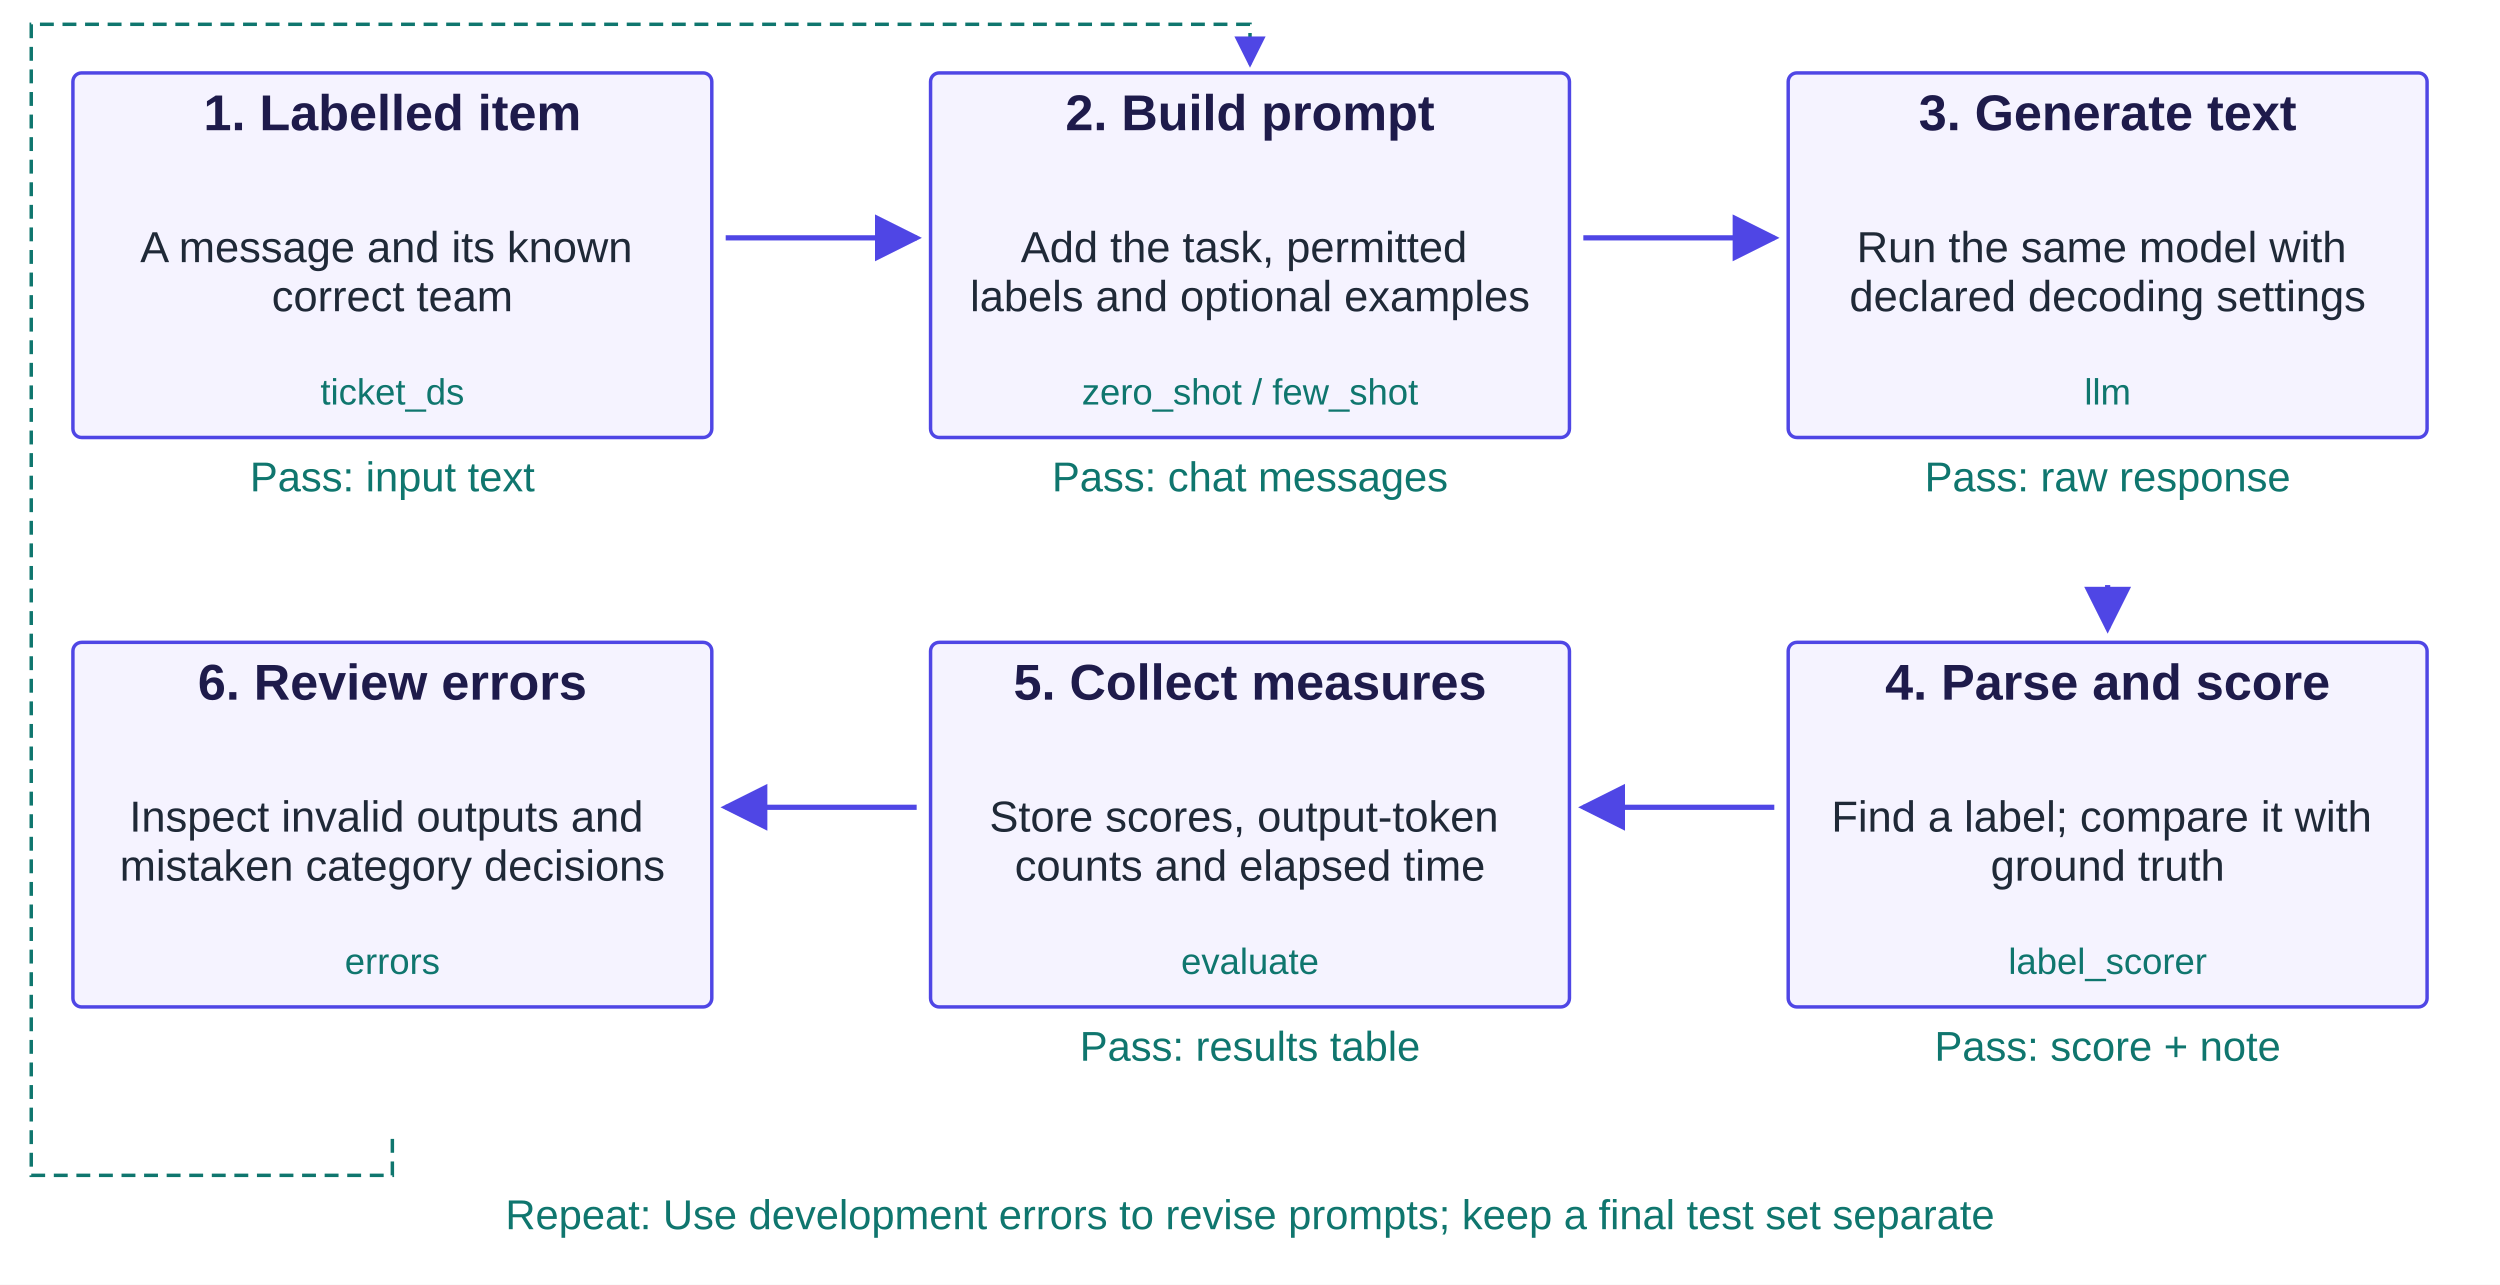
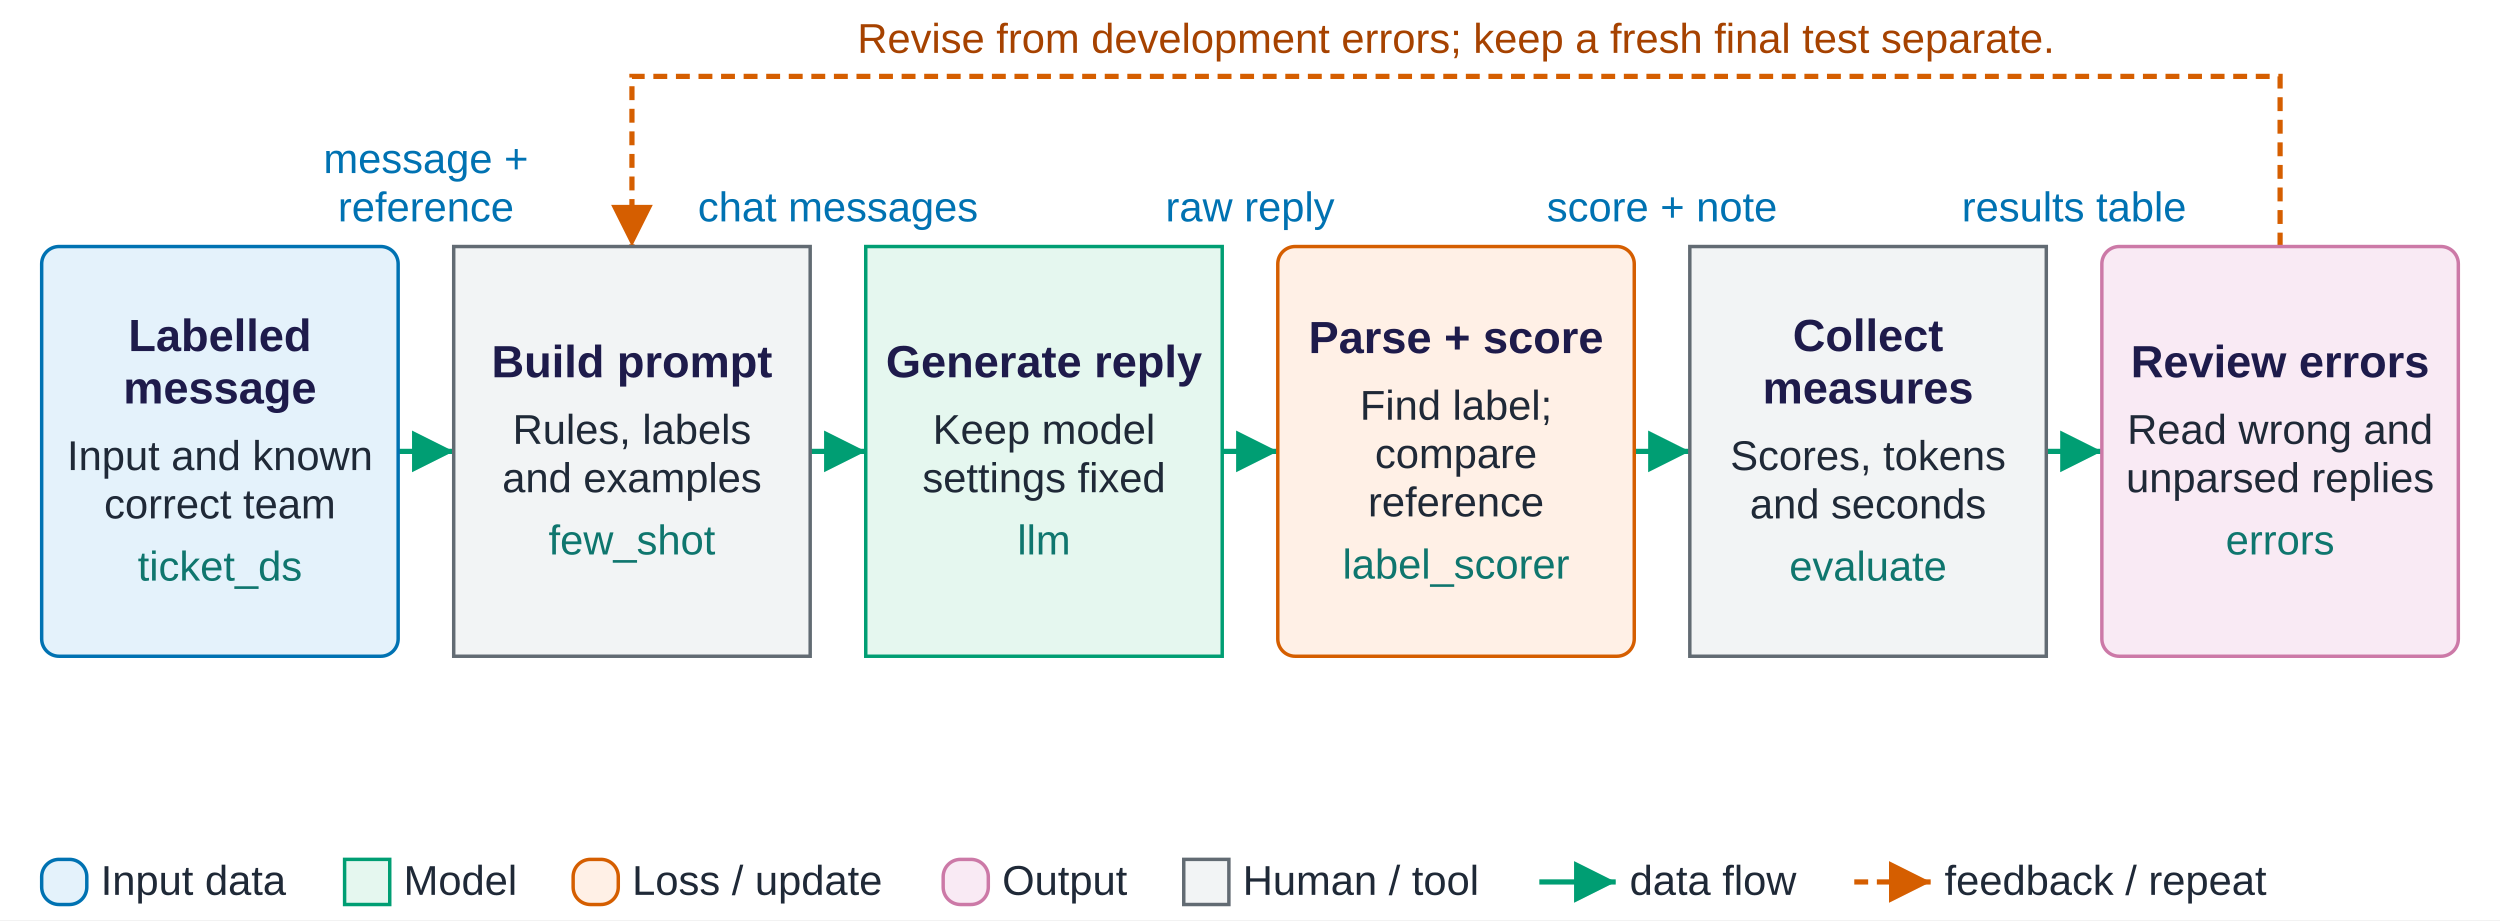
- <svg xmlns="http://www.w3.org/2000/svg" width="1440" height="740">
+ <svg xmlns="http://www.w3.org/2000/svg" width="1440" height="530" role="img">
  <rect width="100%" height="100%" fill="white" />
  <defs>
-     <marker id="arrow" markerWidth="9" markerHeight="9" refX="8" refY="4.5" orient="auto">
-       <path d="M0,0 L9,4.5 L0,9" fill="#4F46E5" />
+     <marker id="arrow009E73" markerWidth="8" markerHeight="8" refX="8" refY="4" orient="auto">
+       <path d="M0,0 L8,4 L0,8" fill="#009E73" />
+     </marker>
+     <marker id="arrowD55E00" markerWidth="8" markerHeight="8" refX="8" refY="4" orient="auto">
+       <path d="M0,0 L8,4 L0,8" fill="#D55E00" />
    </marker>
  </defs>
-   <line x1="418" y1="137" x2="528" y2="137" stroke="#4F46E5" stroke-width="3" marker-end="url(#arrow)" />
-   <line x1="912" y1="137" x2="1022" y2="137" stroke="#4F46E5" stroke-width="3" marker-end="url(#arrow)" />
-   <line x1="1214" y1="337" x2="1214" y2="362" stroke="#4F46E5" stroke-width="3" marker-end="url(#arrow)" />
-   <line x1="1022" y1="465" x2="912" y2="465" stroke="#4F46E5" stroke-width="3" marker-end="url(#arrow)" />
-   <line x1="528" y1="465" x2="418" y2="465" stroke="#4F46E5" stroke-width="3" marker-end="url(#arrow)" />
-   <rect x="42" y="42" width="368" height="210" rx="5" fill="#F5F3FF" stroke="#4F46E5" stroke-width="2" />
-   <text font-family="Calibri,Arial,sans-serif" font-size="29" fill="#1E1B4B" font-weight="700" text-anchor="middle">
-     <tspan x="226" y="75">1. Labelled item</tspan>
+   <polyline points="229.333,260 261.333,260" fill="none" stroke="#009E73" stroke-width="3" marker-end="url(#arrow009E73)" />
+   <text font-family="Arial,sans-serif" font-size="24" fill="#0072B2" font-weight="400" text-anchor="middle">
+     <tspan x="245.333" y="99.68">message +</tspan>
  </text>
-   <text font-family="Calibri,Arial,sans-serif" font-size="25" fill="#1F2937" font-weight="400" text-anchor="middle">
-     <tspan x="226" y="151">A message and its known</tspan>
-     <tspan x="226" y="179.25">correct team</tspan>
+   <text font-family="Arial,sans-serif" font-size="24" fill="#0072B2" font-weight="400" text-anchor="middle">
+     <tspan x="245.333" y="127.52">reference</tspan>
  </text>
-   <text font-family="Calibri,Arial,sans-serif" font-size="21" fill="#0F766E" font-weight="400" text-anchor="middle">
-     <tspan x="226" y="233">ticket_ds</tspan>
+   <polyline points="466.667,260 498.667,260" fill="none" stroke="#009E73" stroke-width="3" marker-end="url(#arrow009E73)" />
+   <text font-family="Arial,sans-serif" font-size="24" fill="#0072B2" font-weight="400" text-anchor="middle">
+     <tspan x="482.667" y="127.52">chat messages</tspan>
  </text>
-   <text font-family="Calibri,Arial,sans-serif" font-size="24" fill="#0F766E" font-weight="400" text-anchor="middle">
-     <tspan x="226" y="283">Pass: input text</tspan>
+   <polyline points="704,260 736,260" fill="none" stroke="#009E73" stroke-width="3" marker-end="url(#arrow009E73)" />
+   <text font-family="Arial,sans-serif" font-size="24" fill="#0072B2" font-weight="400" text-anchor="middle">
+     <tspan x="720" y="127.52">raw reply</tspan>
  </text>
-   <rect x="536" y="42" width="368" height="210" rx="5" fill="#F5F3FF" stroke="#4F46E5" stroke-width="2" />
-   <text font-family="Calibri,Arial,sans-serif" font-size="29" fill="#1E1B4B" font-weight="700" text-anchor="middle">
-     <tspan x="720" y="75">2. Build prompt</tspan>
+   <polyline points="941.333,260 973.333,260" fill="none" stroke="#009E73" stroke-width="3" marker-end="url(#arrow009E73)" />
+   <text font-family="Arial,sans-serif" font-size="24" fill="#0072B2" font-weight="400" text-anchor="middle">
+     <tspan x="957.333" y="127.52">score + note</tspan>
  </text>
-   <text font-family="Calibri,Arial,sans-serif" font-size="25" fill="#1F2937" font-weight="400" text-anchor="middle">
-     <tspan x="720" y="151">Add the task, permitted</tspan>
-     <tspan x="720" y="179.25">labels and optional examples</tspan>
+   <polyline points="1178.667,260 1210.667,260" fill="none" stroke="#009E73" stroke-width="3" marker-end="url(#arrow009E73)" />
+   <text font-family="Arial,sans-serif" font-size="24" fill="#0072B2" font-weight="400" text-anchor="middle">
+     <tspan x="1194.667" y="127.52">results table</tspan>
  </text>
-   <text font-family="Calibri,Arial,sans-serif" font-size="21" fill="#0F766E" font-weight="400" text-anchor="middle">
-     <tspan x="720" y="233">zero_shot / few_shot</tspan>
+   <polyline points="1313.333,142 1313.333,44 364,44 364,142" fill="none" stroke="#D55E00" stroke-width="3" stroke-dasharray="8 5" marker-end="url(#arrowD55E00)" />
+   <text font-family="Arial,sans-serif" font-size="24" fill="#A64200" font-weight="400" text-anchor="middle">
+     <tspan x="838.667" y="30.44">Revise from development errors; keep a fresh final test separate.</tspan>
  </text>
-   <text font-family="Calibri,Arial,sans-serif" font-size="24" fill="#0F766E" font-weight="400" text-anchor="middle">
-     <tspan x="720" y="283">Pass: chat messages</tspan>
+   <rect x="24" y="142" width="205.333" height="236" rx="10" fill="#E4F2FB" stroke="#0072B2" stroke-width="2" />
+   <text font-family="Arial,sans-serif" font-size="26" fill="#1E1B4B" font-weight="700" text-anchor="middle">
+     <tspan x="126.667" y="202.22">Labelled</tspan>
  </text>
-   <rect x="1030" y="42" width="368" height="210" rx="5" fill="#F5F3FF" stroke="#4F46E5" stroke-width="2" />
-   <text font-family="Calibri,Arial,sans-serif" font-size="29" fill="#1E1B4B" font-weight="700" text-anchor="middle">
-     <tspan x="1214" y="75">3. Generate text</tspan>
+   <text font-family="Arial,sans-serif" font-size="26" fill="#1E1B4B" font-weight="700" text-anchor="middle">
+     <tspan x="126.667" y="232.38">message</tspan>
  </text>
-   <text font-family="Calibri,Arial,sans-serif" font-size="25" fill="#1F2937" font-weight="400" text-anchor="middle">
-     <tspan x="1214" y="151">Run the same model with</tspan>
-     <tspan x="1214" y="179.25">declared decoding settings</tspan>
+   <text font-family="Arial,sans-serif" font-size="24" fill="#1F2937" font-weight="400" text-anchor="middle">
+     <tspan x="126.667" y="270.76">Input and known</tspan>
  </text>
-   <text font-family="Calibri,Arial,sans-serif" font-size="21" fill="#0F766E" font-weight="400" text-anchor="middle">
-     <tspan x="1214" y="233">llm</tspan>
+   <text font-family="Arial,sans-serif" font-size="24" fill="#1F2937" font-weight="400" text-anchor="middle">
+     <tspan x="126.667" y="298.6">correct team</tspan>
  </text>
-   <text font-family="Calibri,Arial,sans-serif" font-size="24" fill="#0F766E" font-weight="400" text-anchor="middle">
-     <tspan x="1214" y="283">Pass: raw response</tspan>
+   <text font-family="Arial,sans-serif" font-size="24" fill="#0F766E" font-weight="400" text-anchor="middle">
+     <tspan x="126.667" y="334.44">ticket_ds</tspan>
  </text>
-   <rect x="1030" y="370" width="368" height="210" rx="5" fill="#F5F3FF" stroke="#4F46E5" stroke-width="2" />
-   <text font-family="Calibri,Arial,sans-serif" font-size="29" fill="#1E1B4B" font-weight="700" text-anchor="middle">
-     <tspan x="1214" y="403">4. Parse and score</tspan>
+   <rect x="261.333" y="142" width="205.333" height="236" rx="0" fill="#F2F4F5" stroke="#626B73" stroke-width="2" />
+   <text font-family="Arial,sans-serif" font-size="26" fill="#1E1B4B" font-weight="700" text-anchor="middle">
+     <tspan x="364" y="217.3">Build prompt</tspan>
  </text>
-   <text font-family="Calibri,Arial,sans-serif" font-size="25" fill="#1F2937" font-weight="400" text-anchor="middle">
-     <tspan x="1214" y="479">Find a label; compare it with</tspan>
-     <tspan x="1214" y="507.25">ground truth</tspan>
+   <text font-family="Arial,sans-serif" font-size="24" fill="#1F2937" font-weight="400" text-anchor="middle">
+     <tspan x="364" y="255.68">Rules, labels</tspan>
  </text>
-   <text font-family="Calibri,Arial,sans-serif" font-size="21" fill="#0F766E" font-weight="400" text-anchor="middle">
-     <tspan x="1214" y="561">label_scorer</tspan>
+   <text font-family="Arial,sans-serif" font-size="24" fill="#1F2937" font-weight="400" text-anchor="middle">
+     <tspan x="364" y="283.52">and examples</tspan>
  </text>
-   <text font-family="Calibri,Arial,sans-serif" font-size="24" fill="#0F766E" font-weight="400" text-anchor="middle">
-     <tspan x="1214" y="611">Pass: score + note</tspan>
+   <text font-family="Arial,sans-serif" font-size="24" fill="#0F766E" font-weight="400" text-anchor="middle">
+     <tspan x="364" y="319.36">few_shot</tspan>
  </text>
-   <rect x="536" y="370" width="368" height="210" rx="5" fill="#F5F3FF" stroke="#4F46E5" stroke-width="2" />
-   <text font-family="Calibri,Arial,sans-serif" font-size="29" fill="#1E1B4B" font-weight="700" text-anchor="middle">
-     <tspan x="720" y="403">5. Collect measures</tspan>
+   <rect x="498.667" y="142" width="205.333" height="236" rx="0" fill="#E5F7EF" stroke="#009E73" stroke-width="2" />
+   <text font-family="Arial,sans-serif" font-size="26" fill="#1E1B4B" font-weight="700" text-anchor="middle">
+     <tspan x="601.333" y="217.3">Generate reply</tspan>
  </text>
-   <text font-family="Calibri,Arial,sans-serif" font-size="25" fill="#1F2937" font-weight="400" text-anchor="middle">
-     <tspan x="720" y="479">Store scores, output-token</tspan>
-     <tspan x="720" y="507.25">counts and elapsed time</tspan>
+   <text font-family="Arial,sans-serif" font-size="24" fill="#1F2937" font-weight="400" text-anchor="middle">
+     <tspan x="601.333" y="255.68">Keep model</tspan>
  </text>
-   <text font-family="Calibri,Arial,sans-serif" font-size="21" fill="#0F766E" font-weight="400" text-anchor="middle">
-     <tspan x="720" y="561">evaluate</tspan>
+   <text font-family="Arial,sans-serif" font-size="24" fill="#1F2937" font-weight="400" text-anchor="middle">
+     <tspan x="601.333" y="283.52">settings fixed</tspan>
  </text>
-   <text font-family="Calibri,Arial,sans-serif" font-size="24" fill="#0F766E" font-weight="400" text-anchor="middle">
-     <tspan x="720" y="611">Pass: results table</tspan>
+   <text font-family="Arial,sans-serif" font-size="24" fill="#0F766E" font-weight="400" text-anchor="middle">
+     <tspan x="601.333" y="319.36">llm</tspan>
  </text>
-   <rect x="42" y="370" width="368" height="210" rx="5" fill="#F5F3FF" stroke="#4F46E5" stroke-width="2" />
-   <text font-family="Calibri,Arial,sans-serif" font-size="29" fill="#1E1B4B" font-weight="700" text-anchor="middle">
-     <tspan x="226" y="403">6. Review errors</tspan>
+   <rect x="736" y="142" width="205.333" height="236" rx="10" fill="#FFF0E6" stroke="#D55E00" stroke-width="2" />
+   <text font-family="Arial,sans-serif" font-size="26" fill="#1E1B4B" font-weight="700" text-anchor="middle">
+     <tspan x="838.667" y="203.38">Parse + score</tspan>
  </text>
-   <text font-family="Calibri,Arial,sans-serif" font-size="25" fill="#1F2937" font-weight="400" text-anchor="middle">
-     <tspan x="226" y="479">Inspect invalid outputs and</tspan>
-     <tspan x="226" y="507.25">mistaken category decisions</tspan>
+   <text font-family="Arial,sans-serif" font-size="24" fill="#1F2937" font-weight="400" text-anchor="middle">
+     <tspan x="838.667" y="241.76">Find label;</tspan>
  </text>
-   <text font-family="Calibri,Arial,sans-serif" font-size="21" fill="#0F766E" font-weight="400" text-anchor="middle">
-     <tspan x="226" y="561">errors</tspan>
+   <text font-family="Arial,sans-serif" font-size="24" fill="#1F2937" font-weight="400" text-anchor="middle">
+     <tspan x="838.667" y="269.6">compare</tspan>
  </text>
-   <path d="M226,656 V677 H18 V14 H720 V37" fill="none" stroke="#0F766E" stroke-width="2" stroke-dasharray="8 5" marker-end="url(#arrow)" />
-   <text font-family="Calibri,Arial,sans-serif" font-size="24" fill="#0F766E" font-weight="400" text-anchor="middle">
-     <tspan x="720" y="708">Repeat: Use development errors to revise prompts; keep a final test set separate</tspan>
+   <text font-family="Arial,sans-serif" font-size="24" fill="#1F2937" font-weight="400" text-anchor="middle">
+     <tspan x="838.667" y="297.44">reference</tspan>
+   </text>
+   <text font-family="Arial,sans-serif" font-size="24" fill="#0F766E" font-weight="400" text-anchor="middle">
+     <tspan x="838.667" y="333.28">label_scorer</tspan>
+   </text>
+   <rect x="973.333" y="142" width="205.333" height="236" rx="0" fill="#F2F4F5" stroke="#626B73" stroke-width="2" />
+   <text font-family="Arial,sans-serif" font-size="26" fill="#1E1B4B" font-weight="700" text-anchor="middle">
+     <tspan x="1076" y="202.22">Collect</tspan>
+   </text>
+   <text font-family="Arial,sans-serif" font-size="26" fill="#1E1B4B" font-weight="700" text-anchor="middle">
+     <tspan x="1076" y="232.38">measures</tspan>
+   </text>
+   <text font-family="Arial,sans-serif" font-size="24" fill="#1F2937" font-weight="400" text-anchor="middle">
+     <tspan x="1076" y="270.76">Scores, tokens</tspan>
+   </text>
+   <text font-family="Arial,sans-serif" font-size="24" fill="#1F2937" font-weight="400" text-anchor="middle">
+     <tspan x="1076" y="298.6">and seconds</tspan>
+   </text>
+   <text font-family="Arial,sans-serif" font-size="24" fill="#0F766E" font-weight="400" text-anchor="middle">
+     <tspan x="1076" y="334.44">evaluate</tspan>
+   </text>
+   <rect x="1210.667" y="142" width="205.333" height="236" rx="10" fill="#F9EAF4" stroke="#CC79A7" stroke-width="2" />
+   <text font-family="Arial,sans-serif" font-size="26" fill="#1E1B4B" font-weight="700" text-anchor="middle">
+     <tspan x="1313.333" y="217.3">Review errors</tspan>
+   </text>
+   <text font-family="Arial,sans-serif" font-size="24" fill="#1F2937" font-weight="400" text-anchor="middle">
+     <tspan x="1313.333" y="255.68">Read wrong and</tspan>
+   </text>
+   <text font-family="Arial,sans-serif" font-size="24" fill="#1F2937" font-weight="400" text-anchor="middle">
+     <tspan x="1313.333" y="283.52">unparsed replies</tspan>
+   </text>
+   <text font-family="Arial,sans-serif" font-size="24" fill="#0F766E" font-weight="400" text-anchor="middle">
+     <tspan x="1313.333" y="319.36">errors</tspan>
+   </text>
+   <rect x="24" y="495" width="26" height="26" rx="10" fill="#E4F2FB" stroke="#0072B2" stroke-width="2" />
+   <text font-family="Arial,sans-serif" font-size="24" fill="#1F2937" font-weight="400" text-anchor="start">
+     <tspan x="58" y="515.44">Input data</tspan>
+   </text>
+   <rect x="198.488" y="495" width="26" height="26" rx="0" fill="#E5F7EF" stroke="#009E73" stroke-width="2" />
+   <text font-family="Arial,sans-serif" font-size="24" fill="#1F2937" font-weight="400" text-anchor="start">
+     <tspan x="232.488" y="515.44">Model</tspan>
+   </text>
+   <rect x="330.128" y="495" width="26" height="26" rx="10" fill="#FFF0E6" stroke="#D55E00" stroke-width="2" />
+   <text font-family="Arial,sans-serif" font-size="24" fill="#1F2937" font-weight="400" text-anchor="start">
+     <tspan x="364.128" y="515.44">Loss / update</tspan>
+   </text>
+   <rect x="543.267" y="495" width="26" height="26" rx="10" fill="#F9EAF4" stroke="#CC79A7" stroke-width="2" />
+   <text font-family="Arial,sans-serif" font-size="24" fill="#1F2937" font-weight="400" text-anchor="start">
+     <tspan x="577.267" y="515.44">Output</tspan>
+   </text>
+   <rect x="681.837" y="495" width="26" height="26" rx="0" fill="#F2F4F5" stroke="#626B73" stroke-width="2" />
+   <text font-family="Arial,sans-serif" font-size="24" fill="#1F2937" font-weight="400" text-anchor="start">
+     <tspan x="715.837" y="515.44">Human / tool</tspan>
+   </text>
+   <polyline points="886.655,508 930.655,508" fill="none" stroke="#009E73" stroke-width="3" marker-end="url(#arrow009E73)" />
+   <text font-family="Arial,sans-serif" font-size="24" fill="#1F2937" font-weight="400" text-anchor="start">
+     <tspan x="938.655" y="515.44">data flow</tspan>
+   </text>
+   <polyline points="1068.064,508 1112.064,508" fill="none" stroke="#D55E00" stroke-width="3" stroke-dasharray="8 5" marker-end="url(#arrowD55E00)" />
+   <text font-family="Arial,sans-serif" font-size="24" fill="#1F2937" font-weight="400" text-anchor="start">
+     <tspan x="1120.064" y="515.44">feedback / repeat</tspan>
  </text>
</svg>
